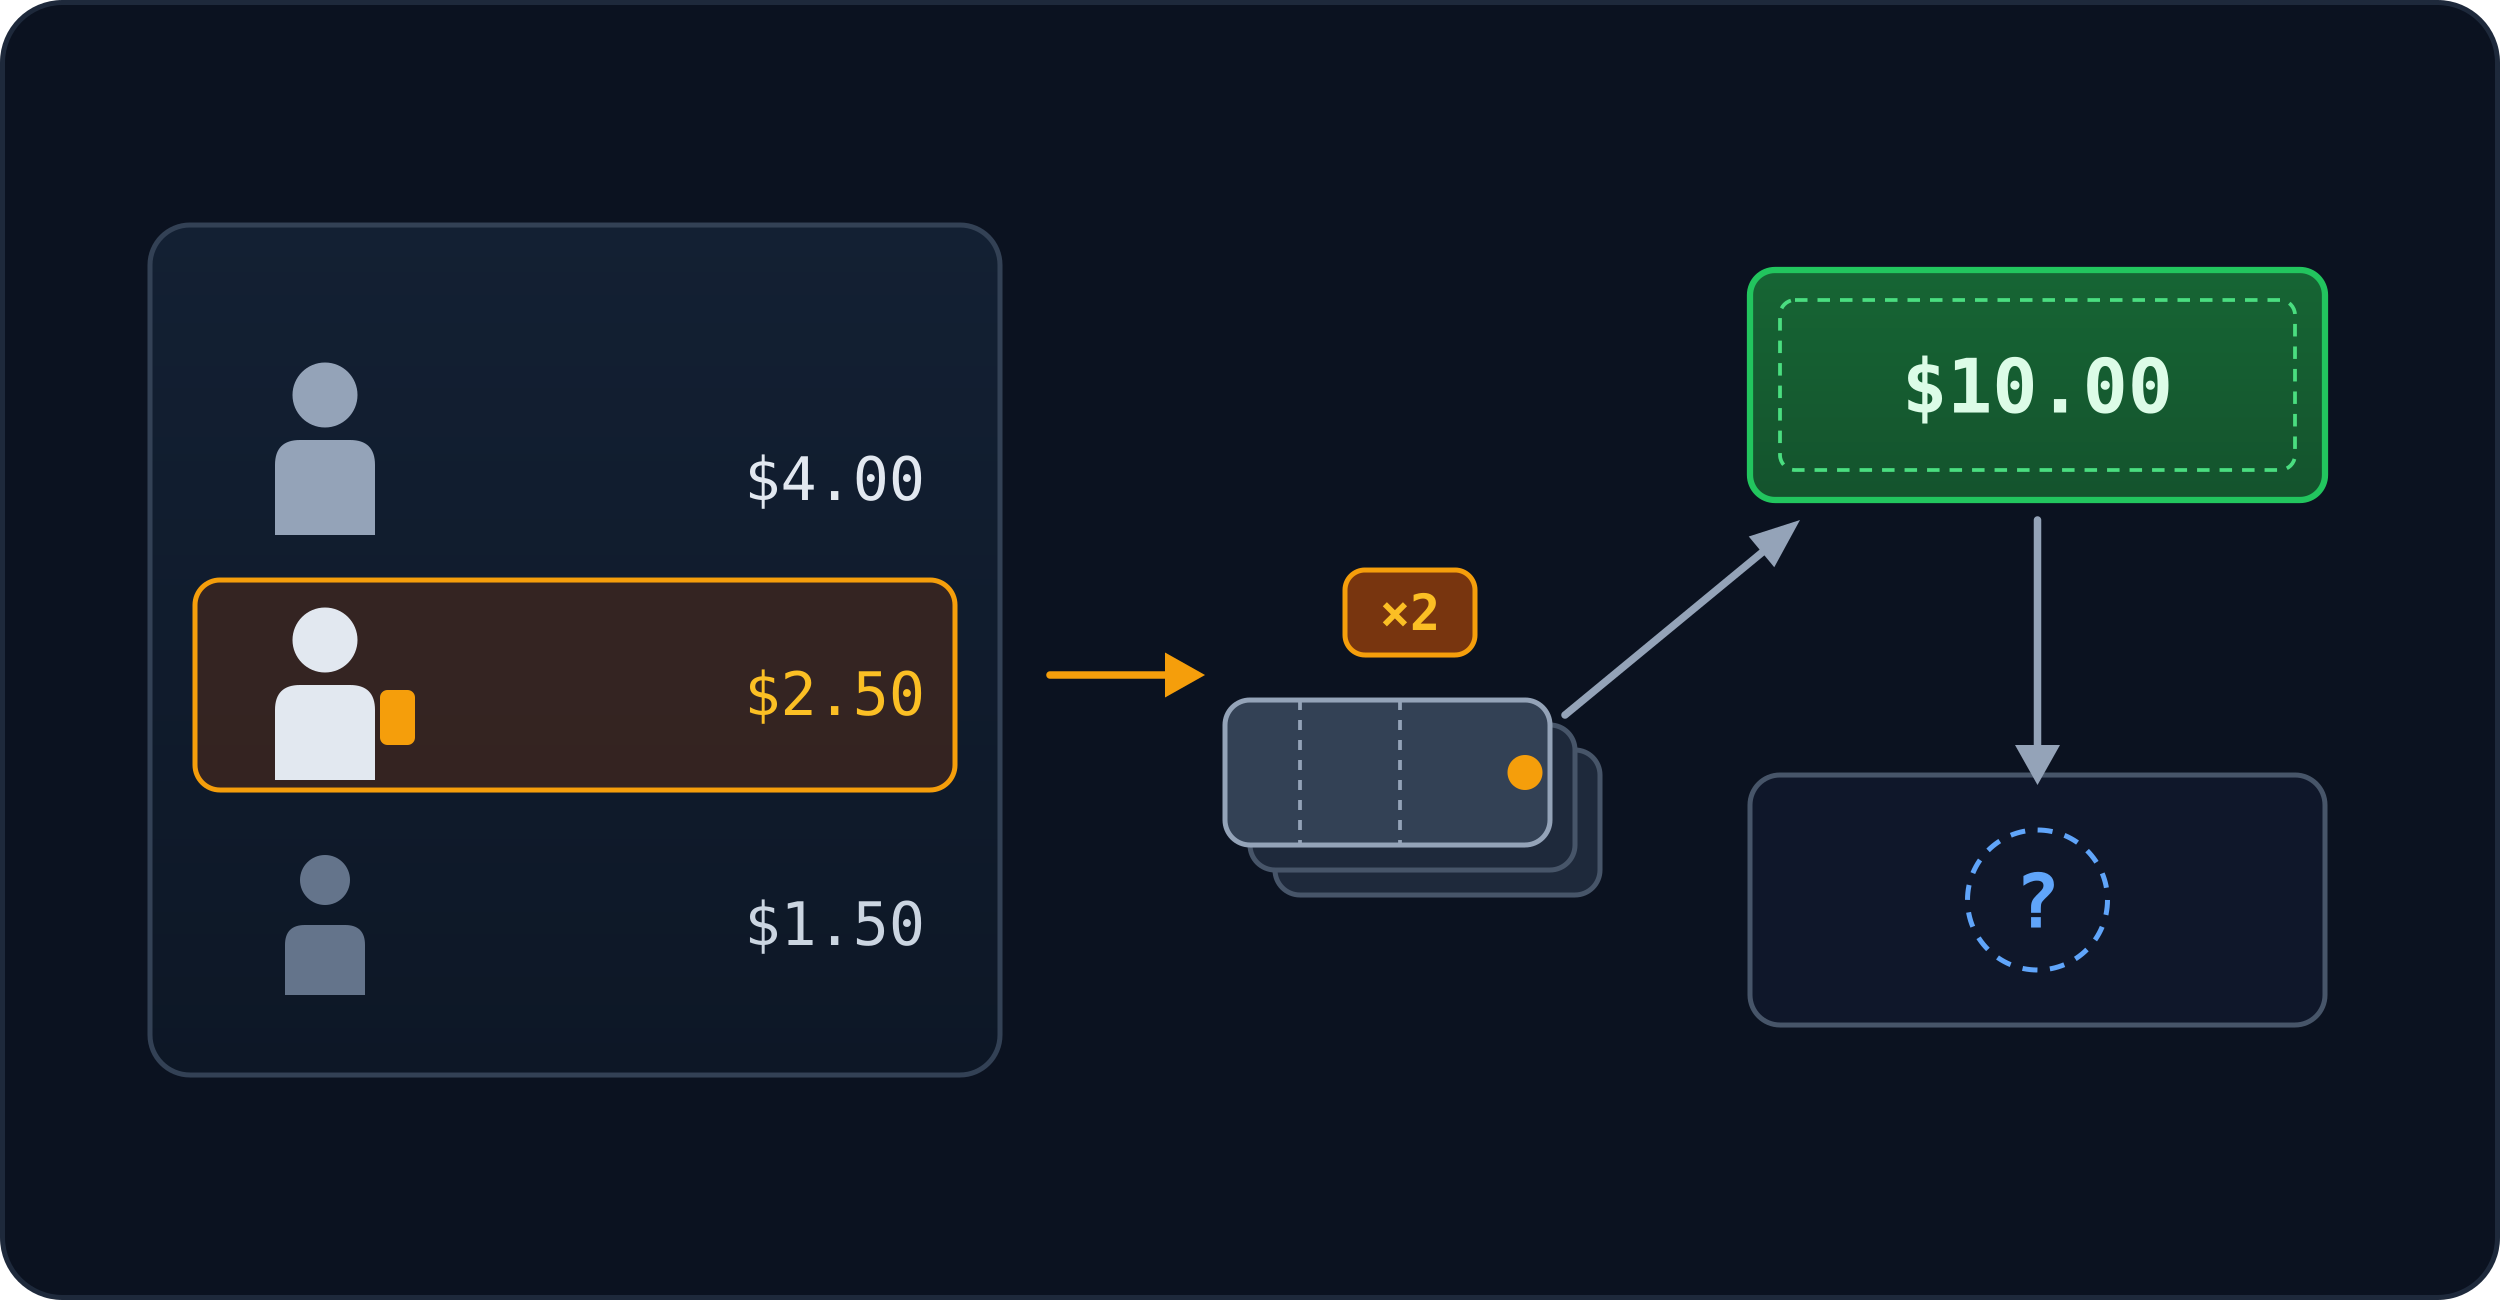
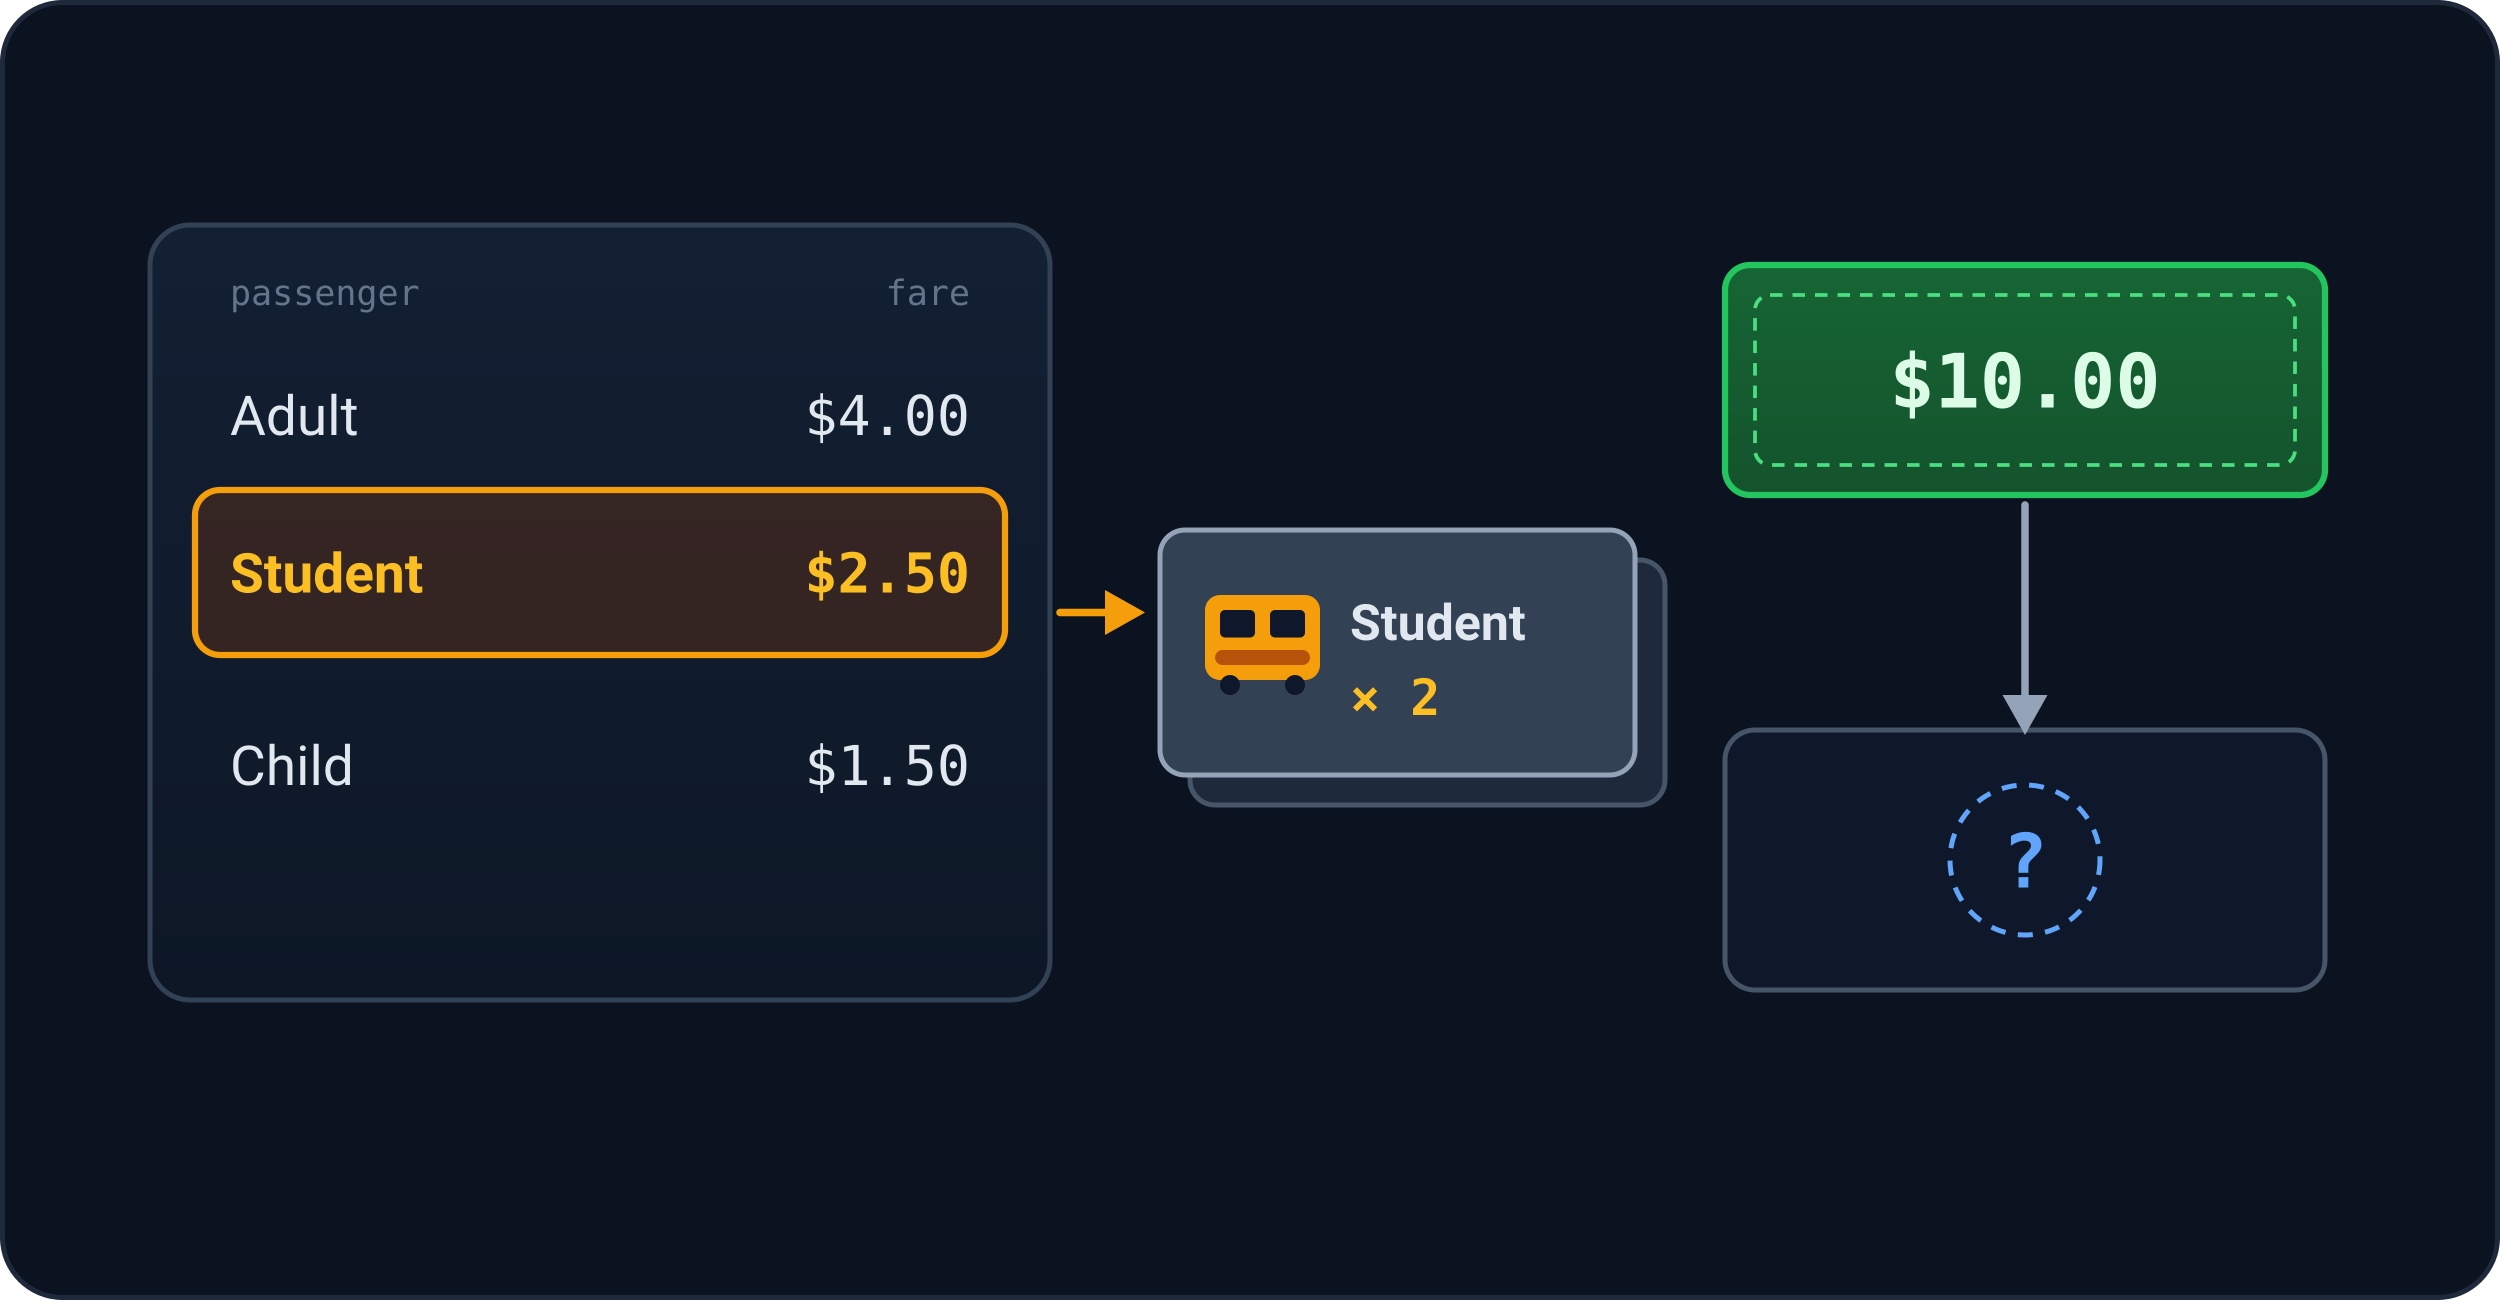
<svg xmlns="http://www.w3.org/2000/svg" viewBox="0 0 1000 520" role="img" aria-labelledby="busFaresTitle busFaresDesc">
  <defs>
    <linearGradient id="farePanel" x1="0" y1="0" x2="0" y2="1">
      <stop offset="0%" stop-color="#132033" />
      <stop offset="100%" stop-color="#0d1726" />
    </linearGradient>
    <linearGradient id="note" x1="0" y1="0" x2="0" y2="1">
      <stop offset="0%" stop-color="#166534" />
      <stop offset="100%" stop-color="#14532d" />
    </linearGradient>
  </defs>
  <rect x="1" y="1" width="998" height="518" rx="24" fill="#0b1220" stroke="#1e293b" stroke-width="2" />
-   <rect x="60" y="90" width="340" height="340" rx="16" fill="url(#farePanel)" stroke="#334155" stroke-width="2" />
-   <g>
-     <circle cx="130" cy="158" r="13" fill="#94a3b8" />
-     <path d="M 110 214 V 186 Q 110 176 120 176 H 140 Q 150 176 150 186 V 214 Z" fill="#94a3b8" />
-     <text x="370" y="200" text-anchor="end" font-family="ui-monospace, SFMono-Regular, Menlo, Consolas, monospace" font-size="24" fill="#e2e8f0">$4.00</text>
+   <rect x="60" y="90" width="360" height="310" rx="16" fill="url(#farePanel)" stroke="#334155" stroke-width="2" />
+   <g font-family="ui-monospace, SFMono-Regular, Menlo, Consolas, monospace" font-size="14" fill="#64748b">
+     <text x="92" y="122">passenger</text>
+     <text x="388" y="122" text-anchor="end">fare</text>
  </g>
  <g>
-     <rect x="78" y="232" width="304" height="84" rx="10" fill="#78350f" opacity="0.35" />
-     <rect x="78" y="232" width="304" height="84" rx="10" fill="none" stroke="#f59e0b" stroke-width="2" />
-     <circle cx="130" cy="256" r="13" fill="#e2e8f0" />
-     <path d="M 110 312 V 284 Q 110 274 120 274 H 140 Q 150 274 150 284 V 312 Z" fill="#e2e8f0" />
-     <rect x="152" y="276" width="14" height="22" rx="3" fill="#f59e0b" />
-     <text x="370" y="286" text-anchor="end" font-family="ui-monospace, SFMono-Regular, Menlo, Consolas, monospace" font-size="24" fill="#fbbf24">$2.50</text>
+     <text x="92" y="174" font-family="ui-sans-serif, system-ui, -apple-system, Segoe UI, Roboto, sans-serif" font-size="22" fill="#e2e8f0">Adult</text>
+     <text x="388" y="174" text-anchor="end" font-family="ui-monospace, SFMono-Regular, Menlo, Consolas, monospace" font-size="22" fill="#e2e8f0">$4.00</text>
  </g>
  <g>
-     <circle cx="130" cy="352" r="10" fill="#64748b" />
-     <path d="M 114 398 V 378 Q 114 370 122 370 H 138 Q 146 370 146 378 V 398 Z" fill="#64748b" />
-     <text x="370" y="378" text-anchor="end" font-family="ui-monospace, SFMono-Regular, Menlo, Consolas, monospace" font-size="24" fill="#cbd5e1">$1.50</text>
+     <rect x="78" y="196" width="324" height="66" rx="10" fill="#78350f" opacity="0.35" />
+     <rect x="78" y="196" width="324" height="66" rx="10" fill="none" stroke="#f59e0b" stroke-width="2.5" />
+     <text x="92" y="237" font-family="ui-sans-serif, system-ui, -apple-system, Segoe UI, Roboto, sans-serif" font-size="22" font-weight="600" fill="#fbbf24">Student</text>
+     <text x="388" y="237" text-anchor="end" font-family="ui-monospace, SFMono-Regular, Menlo, Consolas, monospace" font-size="22" font-weight="600" fill="#fbbf24">$2.50</text>
+   </g>
+   <g>
+     <text x="92" y="314" font-family="ui-sans-serif, system-ui, -apple-system, Segoe UI, Roboto, sans-serif" font-size="22" fill="#e2e8f0">Child</text>
+     <text x="388" y="314" text-anchor="end" font-family="ui-monospace, SFMono-Regular, Menlo, Consolas, monospace" font-size="22" fill="#e2e8f0">$1.50</text>
  </g>
  <g stroke="#f59e0b" stroke-width="3" stroke-linecap="round">
-     <line x1="420" y1="270" x2="466" y2="270" />
+     <line x1="424" y1="245" x2="442" y2="245" />
  </g>
-   <polygon points="466,261 482,270 466,279" fill="#f59e0b" />
+   <polygon points="442,236 458,245 442,254" fill="#f59e0b" />
  <g>
-     <rect x="510" y="300" width="130" height="58" rx="10" fill="#1e293b" stroke="#475569" stroke-width="2" />
-     <rect x="500" y="290" width="130" height="58" rx="10" fill="#1e293b" stroke="#475569" stroke-width="2" />
+     <rect x="476" y="224" width="190" height="98" rx="10" fill="#1e293b" stroke="#475569" stroke-width="2" />
+     <rect x="464" y="212" width="190" height="98" rx="10" fill="#334155" stroke="#94a3b8" stroke-width="2" />
    <g>
-       <rect x="490" y="280" width="130" height="58" rx="10" fill="#334155" stroke="#94a3b8" stroke-width="2" />
-       <line x1="520" y1="280" x2="520" y2="338" stroke="#94a3b8" stroke-width="1.5" stroke-dasharray="4 4" />
-       <line x1="560" y1="280" x2="560" y2="338" stroke="#94a3b8" stroke-width="1.5" stroke-dasharray="4 4" />
-       <circle cx="610" cy="309" r="7" fill="#f59e0b" />
+       <rect x="482" y="238" width="46" height="34" rx="6" fill="#f59e0b" />
+       <rect x="488" y="244" width="14" height="11" rx="2" fill="#0f172a" />
+       <rect x="508" y="244" width="14" height="11" rx="2" fill="#0f172a" />
+       <rect x="486" y="260" width="38" height="6" rx="3" fill="#b45309" />
+       <circle cx="492" cy="274" r="4" fill="#0f172a" />
+       <circle cx="518" cy="274" r="4" fill="#0f172a" />
    </g>
-     <g>
-       <rect x="538" y="228" width="52" height="34" rx="8" fill="#78350f" stroke="#f59e0b" stroke-width="2" />
-       <text x="564" y="252" text-anchor="middle" font-family="ui-monospace, SFMono-Regular, Menlo, Consolas, monospace" font-size="20" font-weight="700" fill="#fbbf24">×2</text>
-     </g>
+     <text x="540" y="256" font-family="ui-sans-serif, system-ui, -apple-system, Segoe UI, Roboto, sans-serif" font-size="20" font-weight="600" fill="#e2e8f0">Student</text>
+     <text x="540" y="286" font-family="ui-monospace, SFMono-Regular, Menlo, Consolas, monospace" font-size="20" font-weight="700" fill="#fbbf24">× 2</text>
  </g>
  <g>
-     <rect x="700" y="108" width="230" height="92" rx="10" fill="url(#note)" stroke="#22c55e" stroke-width="2.5" />
-     <rect x="712" y="120" width="206" height="68" rx="6" fill="none" stroke="#4ade80" stroke-width="1.5" stroke-dasharray="5 4" />
-     <text x="815" y="165" text-anchor="middle" font-family="ui-monospace, SFMono-Regular, Menlo, Consolas, monospace" font-size="30" font-weight="700" fill="#dcfce7">$10.00</text>
+     <rect x="690" y="106" width="240" height="92" rx="10" fill="url(#note)" stroke="#22c55e" stroke-width="2.5" />
+     <rect x="702" y="118" width="216" height="68" rx="6" fill="none" stroke="#4ade80" stroke-width="1.5" stroke-dasharray="5 4" />
+     <text x="810" y="163" text-anchor="middle" font-family="ui-monospace, SFMono-Regular, Menlo, Consolas, monospace" font-size="30" font-weight="700" fill="#dcfce7">$10.00</text>
+   </g>
+   <g>
+     <rect x="690" y="292" width="240" height="104" rx="12" fill="#0f172a" stroke="#475569" stroke-width="2" />
+     <circle cx="810" cy="344" r="30" fill="none" stroke="#60a5fa" stroke-width="2" stroke-dasharray="6 5" />
+     <text x="810" y="355" text-anchor="middle" font-family="ui-monospace, SFMono-Regular, Menlo, Consolas, monospace" font-size="30" font-weight="600" fill="#60a5fa">?</text>
  </g>
  <g stroke="#94a3b8" stroke-width="3" stroke-linecap="round">
-     <line x1="626" y1="286" x2="706" y2="220" />
+     <line x1="810" y1="202" x2="810" y2="278" />
  </g>
-   <polygon points="720,208 709.7,226.9 699.5,214.6" fill="#94a3b8" />
-   <g>
-     <rect x="700" y="310" width="230" height="100" rx="12" fill="#0f172a" stroke="#475569" stroke-width="2" />
-     <circle cx="815" cy="360" r="28" fill="none" stroke="#60a5fa" stroke-width="2" stroke-dasharray="6 5" />
-     <text x="815" y="371" text-anchor="middle" font-family="ui-monospace, SFMono-Regular, Menlo, Consolas, monospace" font-size="30" font-weight="600" fill="#60a5fa">?</text>
-   </g>
-   <g stroke="#94a3b8" stroke-width="3" stroke-linecap="round">
-     <line x1="815" y1="208" x2="815" y2="298" />
-   </g>
-   <polygon points="806,298 815,314 824,298" fill="#94a3b8" />
+   <polygon points="801,278 810,294 819,278" fill="#94a3b8" />
</svg>
